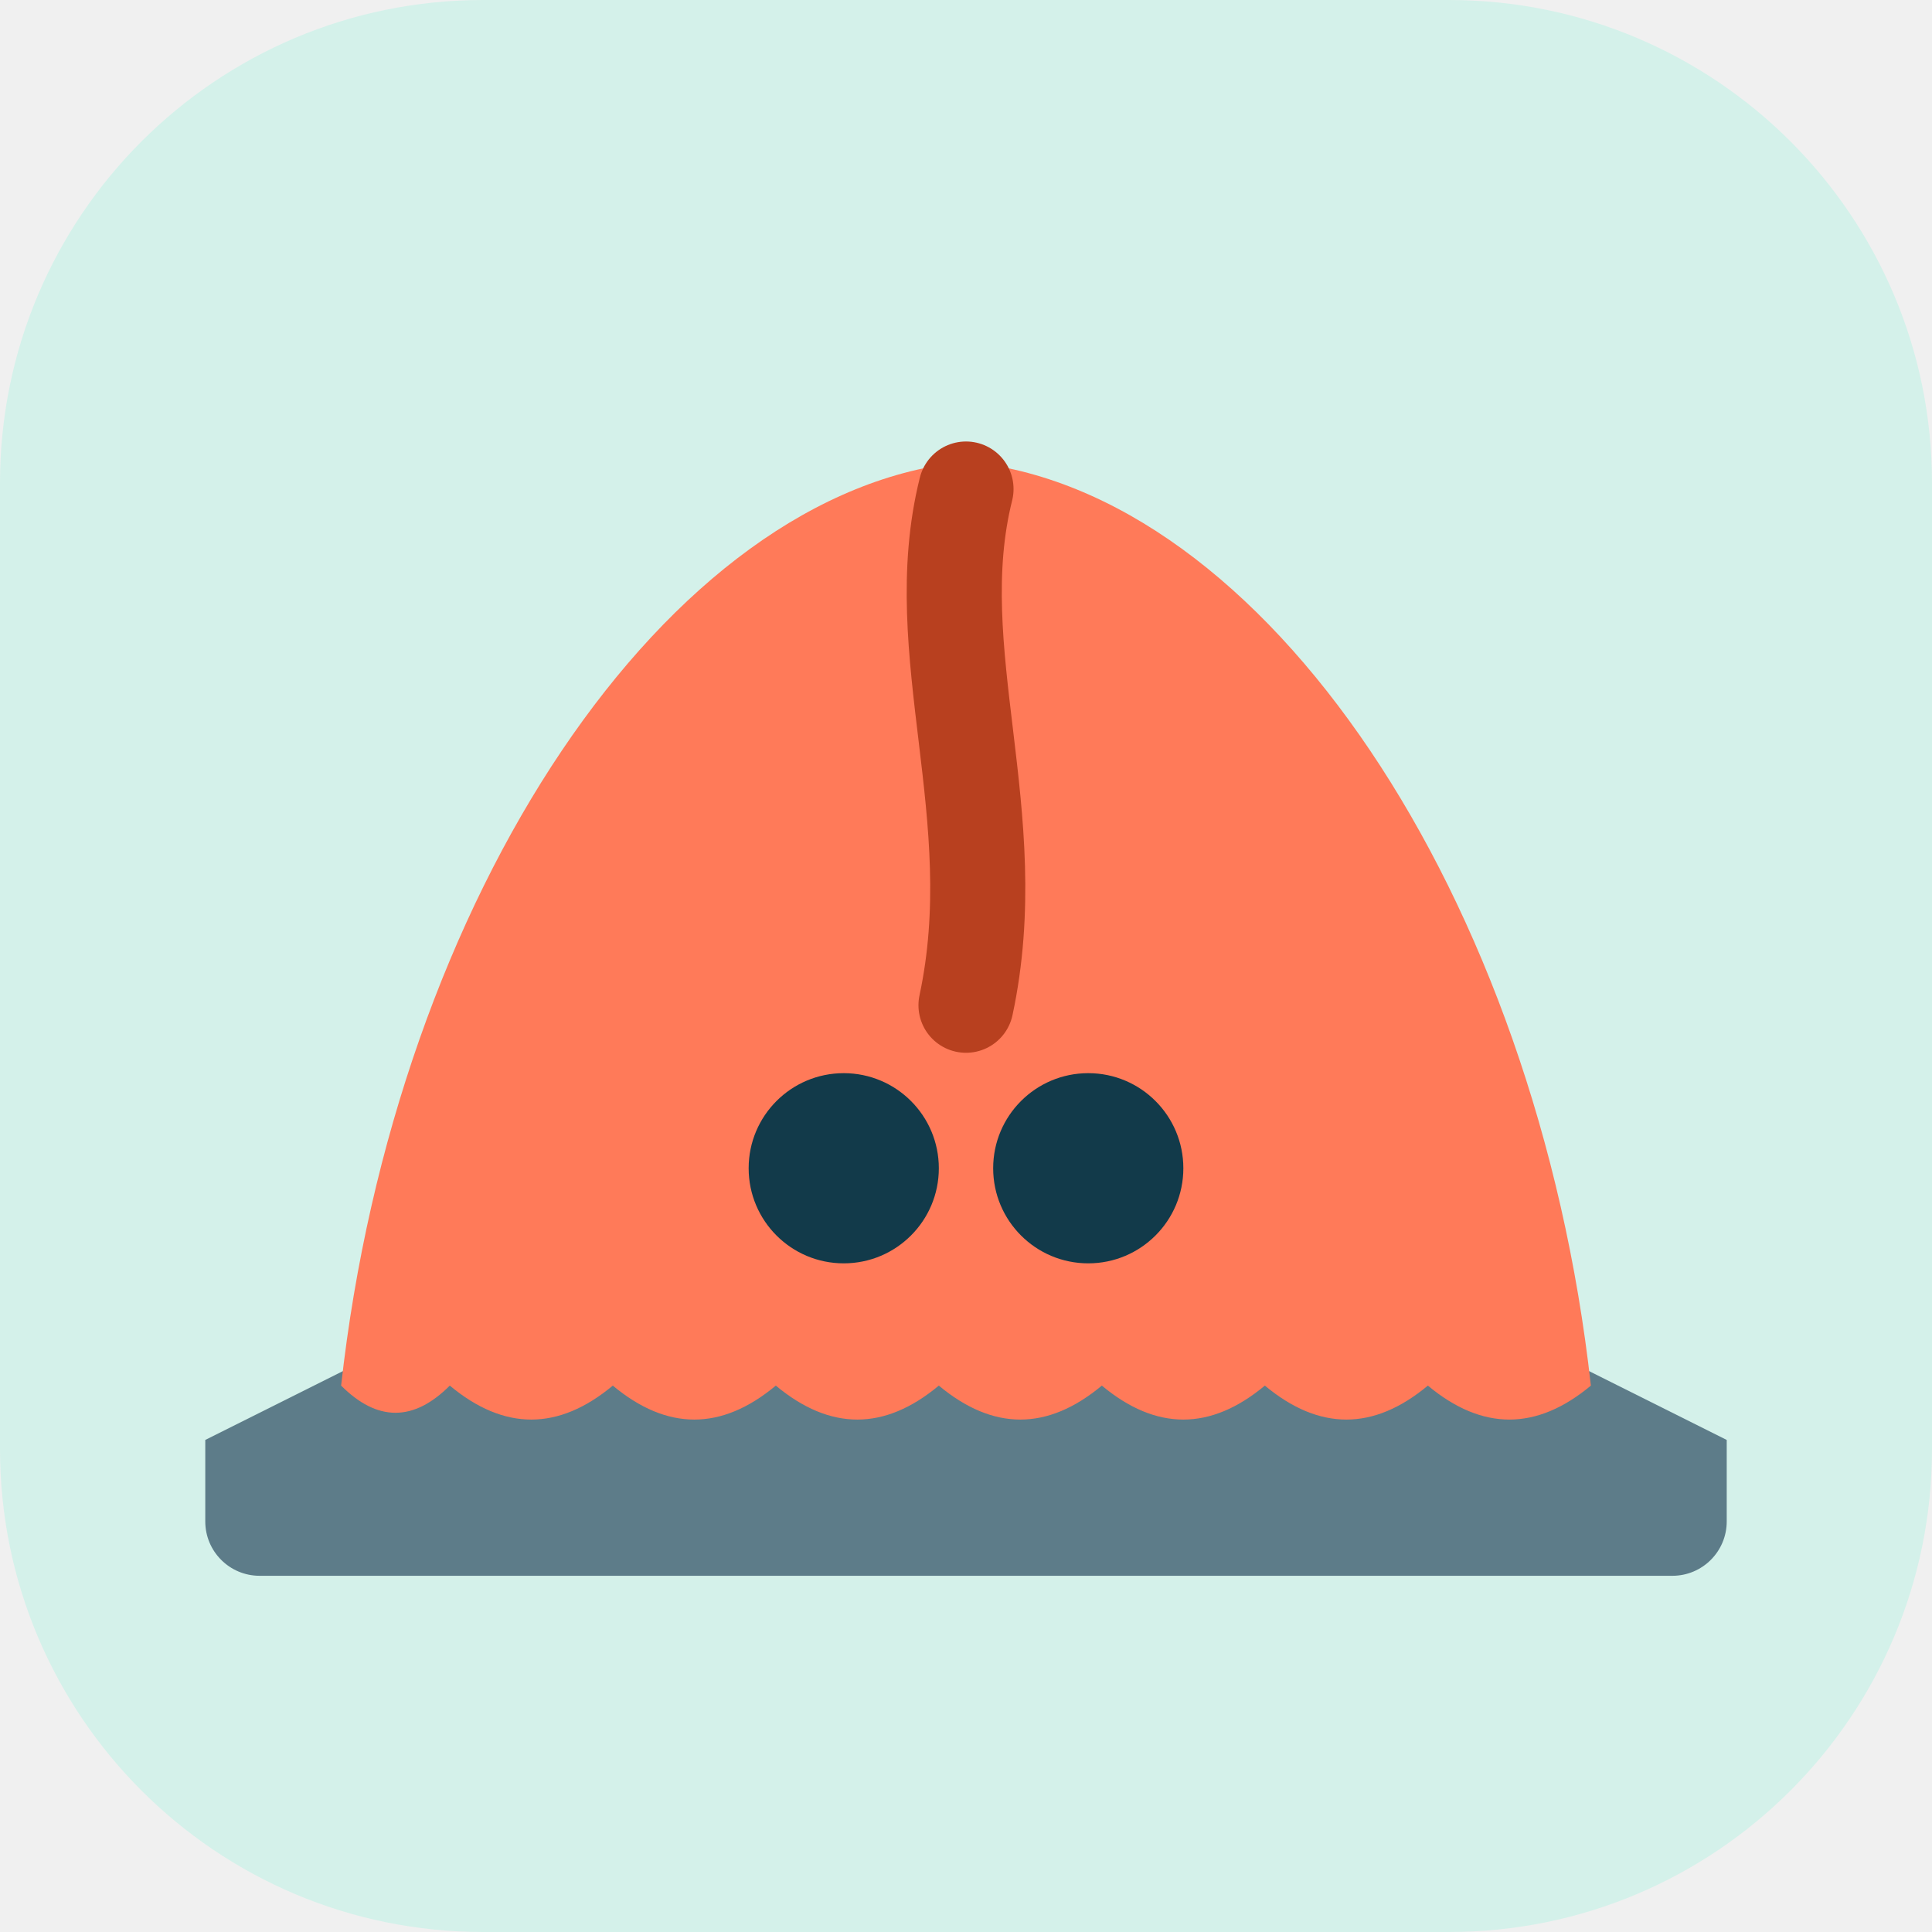
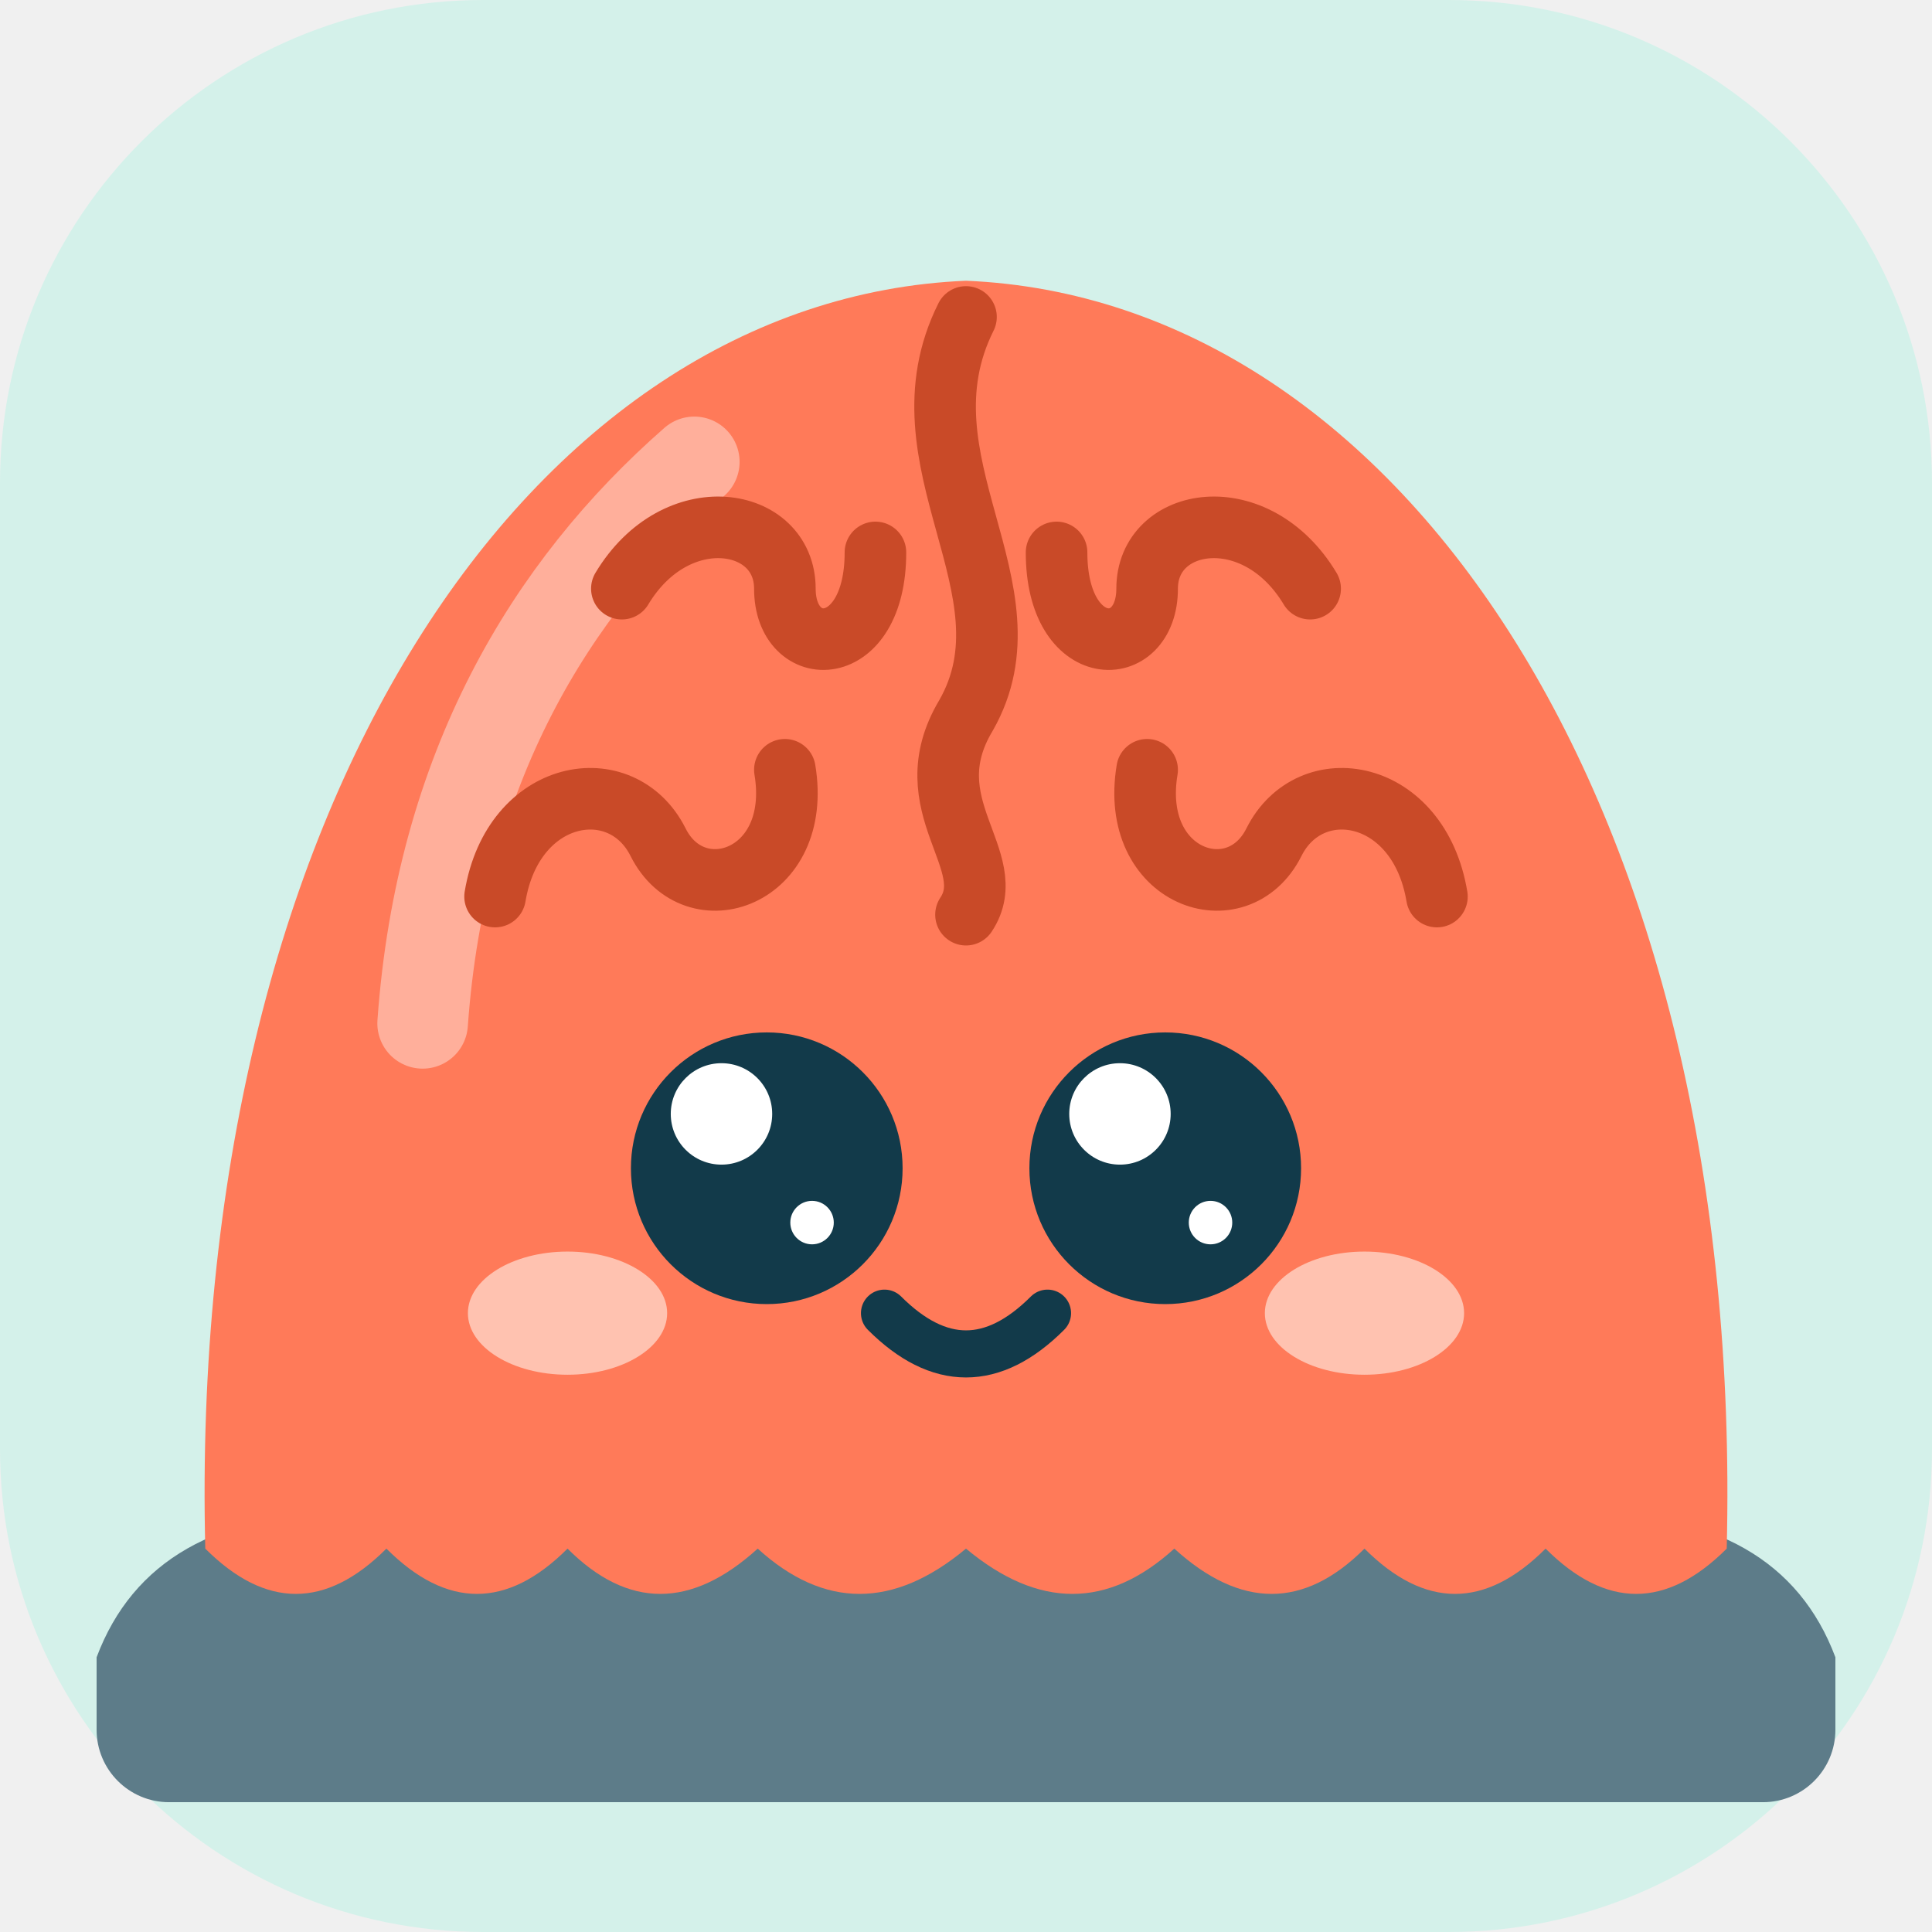
<svg xmlns="http://www.w3.org/2000/svg" viewBox="0 0 64 64">
  <rect width="64" height="64" rx="16" fill="#d4f1ea" />
-   <g transform="translate(5 9) scale(0.45)">
-     <path d="M4 86 L16 80 L38 82 L60 79 L84 82 L104 80 L116 86 V92 a4 4 0 0 1 -4 4 H8 a4 4 0 0 1 -4 -4 Z" fill="#5d7c89" />
-     <path d="M14 82 C18 46 38 16 60 14 C82 16 102 46 106 82 Q100 87 94 82 Q88 87 82 82 Q76 87 70 82 Q64 87 58 82 Q52 87 46 82 Q40 87 34 82 Q28 87 22 82 Q18 86 14 82 Z" fill="#ff7a59" />
-     <path d="M60 16 C57 28 63 40 60 54" fill="none" stroke="#b8401f" stroke-width="7" stroke-linecap="round" />
-     <circle cx="51" cy="66" r="7" fill="#123a4a" />
-     <circle cx="69" cy="66" r="7" fill="#123a4a" />
+   <g transform="translate(2 1.5) scale(0.6)">
+     <path d="M2 89 Q5 81 16 81 H84 Q95 81 98 89 V93 a4 4 0 0 1 -4 4 H6 a4 4 0 0 1 -4 -4 Z" fill="#5d7c89" />
+     <path d="M8 83 C7 42 26 14 50 13 C74 14 93 42 92 83 Q87 88 82 83 Q77 88 72 83 Q67 88 61.5 83 Q56 88 50 83 Q44 88 38.5 83 Q33 88 28 83 Q23 88 18 83 Q13 88 8 83 Z" fill="#ff7a59" />
+     <path d="M20 54 C21 40 27 30 35 23" fill="none" stroke="#fff" stroke-opacity=".4" stroke-width="5" stroke-linecap="round" />
+     <g fill="none" stroke="#c94a28" stroke-width="3.4" stroke-linecap="round" stroke-linejoin="round">
+       <path d="M50 15 C46 23 54 30 50 37 C47 42 52 45 50 48" />
+       <path d="M24 47 C25 41 31 40 33 44 C35 48 41 46 40 40" />
+       <path d="M31 30 C34 25 40 26 40 30 C40 34 45 34 45 28" />
+       <path d="M76 47 C75 41 69 40 67 44 C65 48 59 46 60 40" />
+       <path d="M69 30 C66 25 60 26 60 30 C60 34 55 34 55 28" />
+     </g>
+     <ellipse cx="28" cy="70" rx="5.5" ry="3.4" fill="#ffc2b0" />
+     <ellipse cx="72" cy="70" rx="5.5" ry="3.4" fill="#ffc2b0" />
+     <circle cx="39" cy="62" r="7.5" fill="#123a4a" />
+     <circle cx="61" cy="62" r="7.5" fill="#123a4a" />
+     <circle cx="36.5" cy="59" r="2.8" fill="#fff" />
+     <circle cx="58.5" cy="59" r="2.8" fill="#fff" />
+     <circle cx="41.5" cy="65" r="1.2" fill="#fff" />
+     <circle cx="63.5" cy="65" r="1.2" fill="#fff" />
+     <path d="M45.5 70 Q50 74.5 54.5 70" fill="none" stroke="#123a4a" stroke-width="2.6" stroke-linecap="round" />
  </g>
</svg>
